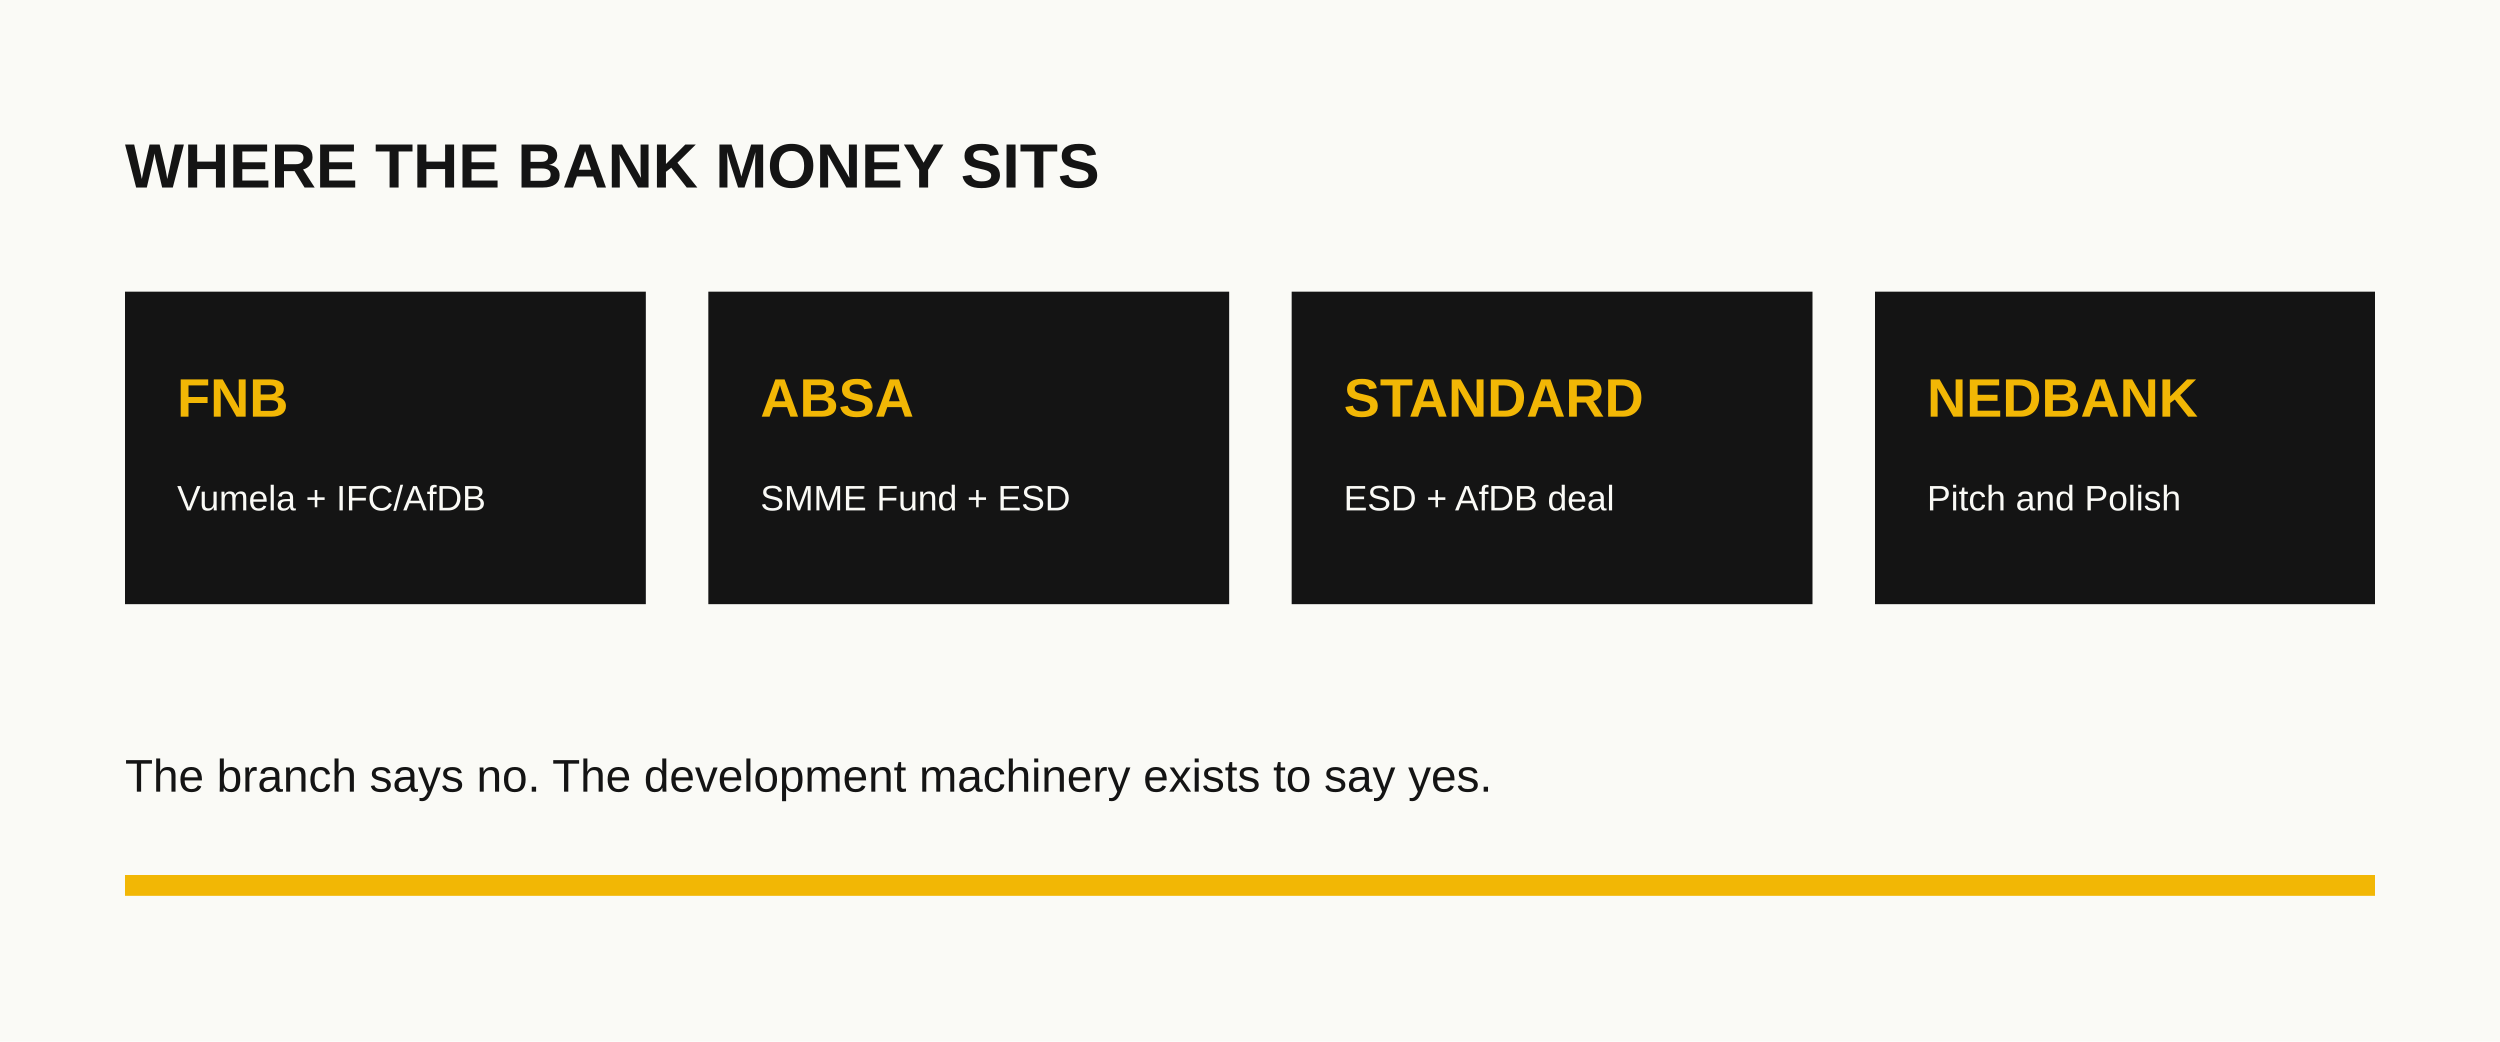
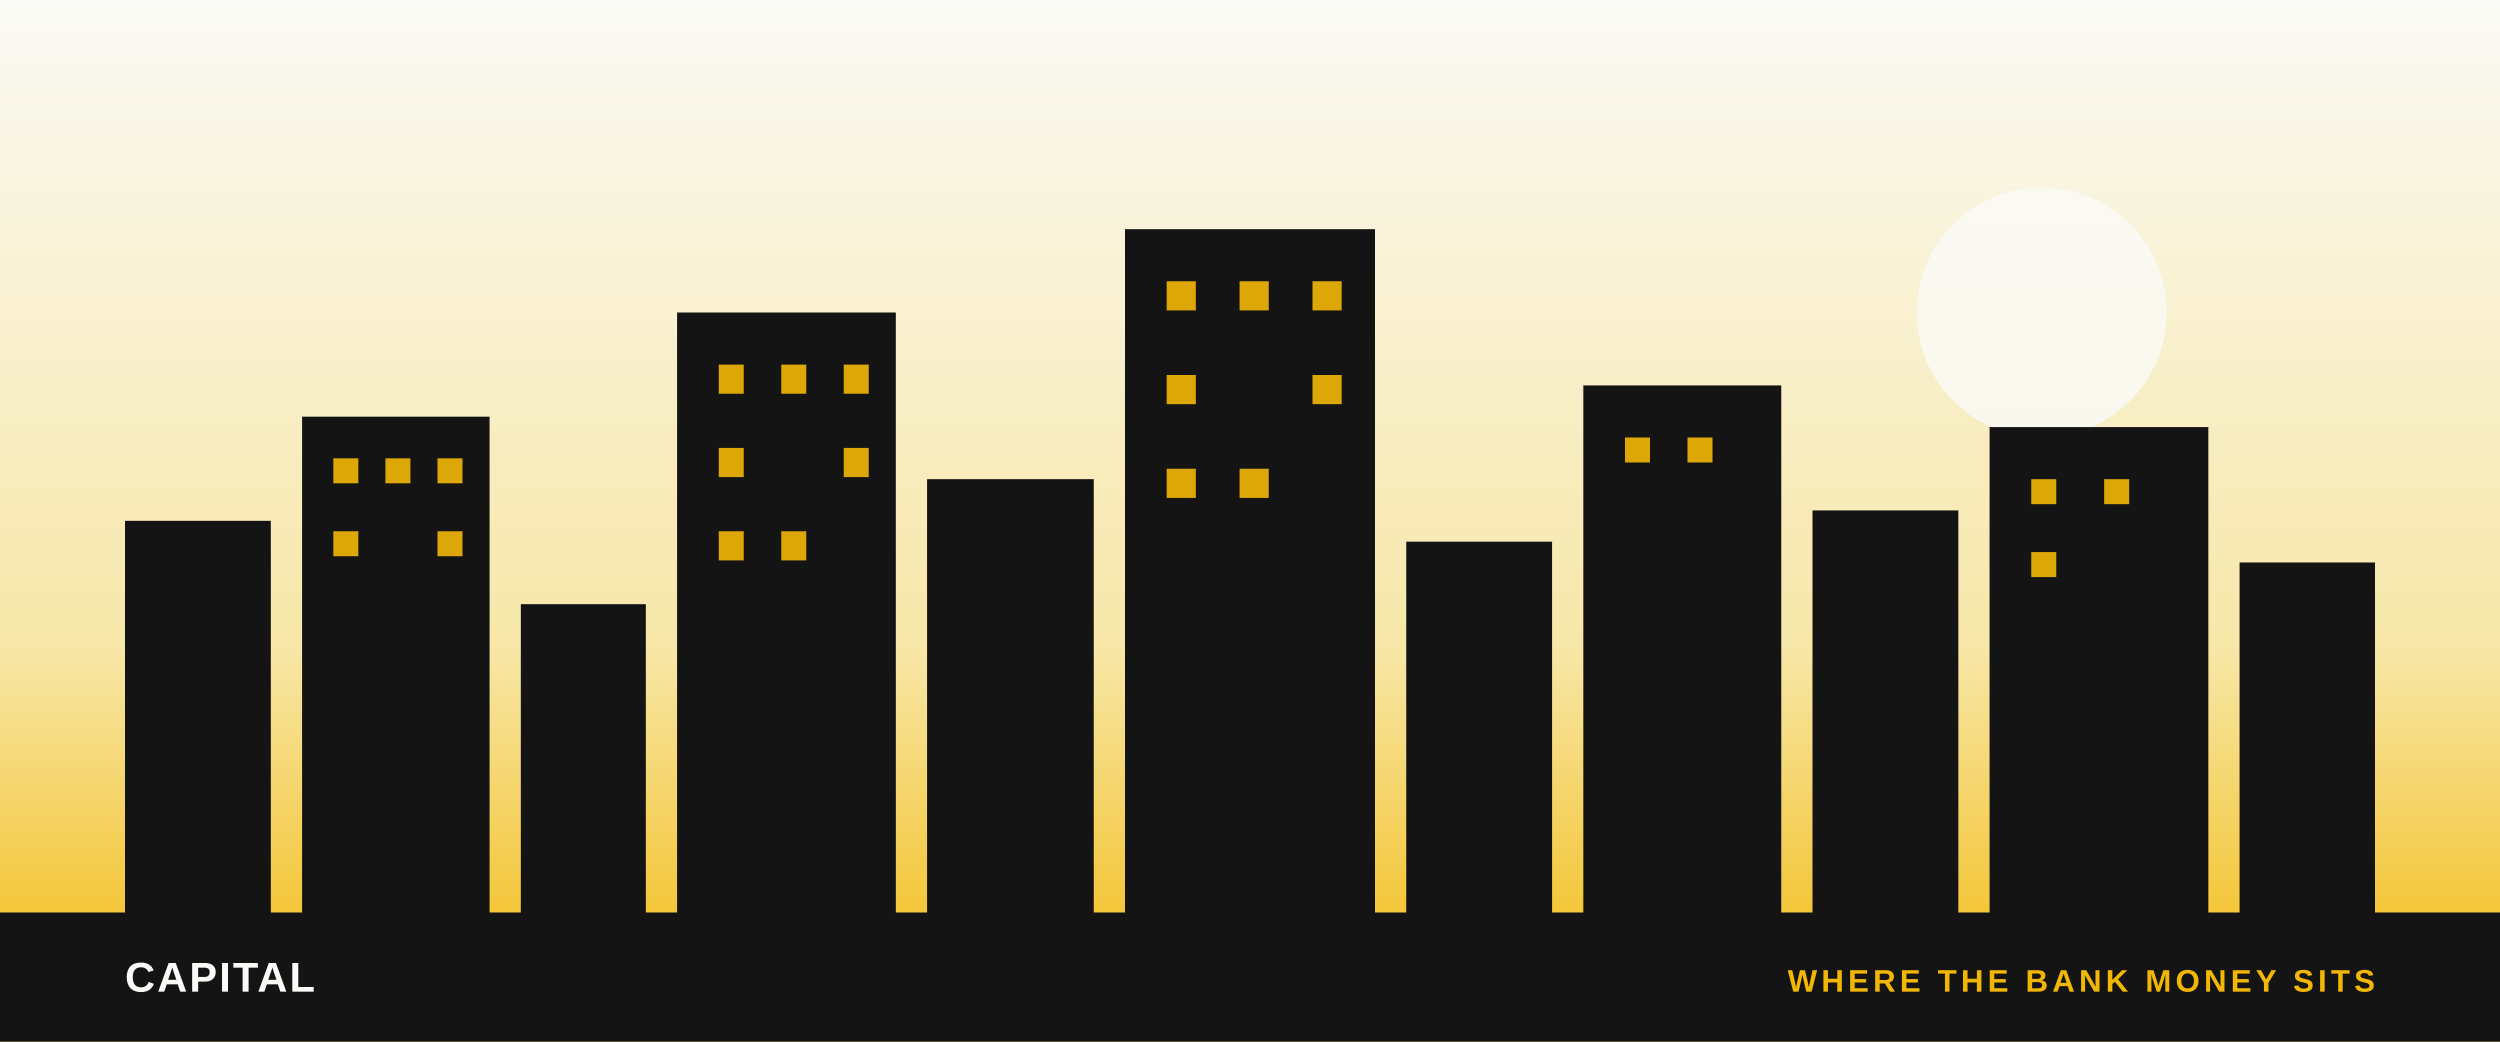
- <svg xmlns="http://www.w3.org/2000/svg" viewBox="0 0 1200 500" role="img" aria-label="The four banks and their small business funding channels">
-   <rect width="1200" height="500" fill="#FAFAF6" />
-   <g font-family="Arial, Helvetica, sans-serif" font-weight="bold">
-     <text x="60" y="90" font-size="30" fill="#141414">WHERE THE BANK MONEY SITS</text>
-     <rect x="60" y="140" width="250" height="150" fill="#141414" />
-     <text x="85" y="200" font-size="26" fill="#F2B705">FNB</text>
-     <text x="85" y="245" font-size="17" fill="#FAFAF6" font-weight="normal">Vumela + IFC/AfDB</text>
-     <rect x="340" y="140" width="250" height="150" fill="#141414" />
-     <text x="365" y="200" font-size="26" fill="#F2B705">ABSA</text>
-     <text x="365" y="245" font-size="17" fill="#FAFAF6" font-weight="normal">SMME Fund + ESD</text>
-     <rect x="620" y="140" width="250" height="150" fill="#141414" />
-     <text x="645" y="200" font-size="26" fill="#F2B705">STANDARD</text>
-     <text x="645" y="245" font-size="17" fill="#FAFAF6" font-weight="normal">ESD + AfDB deal</text>
-     <rect x="900" y="140" width="240" height="150" fill="#141414" />
-     <text x="925" y="200" font-size="26" fill="#F2B705">NEDBANK</text>
-     <text x="925" y="245" font-size="17" fill="#FAFAF6" font-weight="normal">Pitch and Polish</text>
-     <text x="60" y="380" font-size="22" fill="#141414" font-weight="normal">The branch says no. The development machinery exists to say yes.</text>
+ <svg xmlns="http://www.w3.org/2000/svg" viewBox="0 0 1200 500" role="img" aria-label="Illustration of the Sandton financial district skyline at dusk">
+   <defs>
+     <linearGradient id="sky1" x1="0" y1="0" x2="0" y2="1">
+       <stop offset="0" stop-color="#FAFAF6" />
+       <stop offset="0.62" stop-color="#F7E7A8" />
+       <stop offset="1" stop-color="#F2B705" />
+     </linearGradient>
+   </defs>
+   <rect width="1200" height="500" fill="url(#sky1)" />
+   <circle cx="980" cy="150" r="60" fill="#FAFAF6" opacity="0.85" />
+   <g fill="#141414">
+     <rect x="60" y="250" width="70" height="190" />
+     <rect x="145" y="200" width="90" height="240" />
+     <rect x="250" y="290" width="60" height="150" />
+     <rect x="325" y="150" width="105" height="290" />
+     <rect x="445" y="230" width="80" height="210" />
+     <rect x="540" y="110" width="120" height="330" />
+     <rect x="675" y="260" width="70" height="180" />
+     <rect x="760" y="185" width="95" height="255" />
+     <rect x="870" y="245" width="70" height="195" />
+     <rect x="955" y="205" width="105" height="235" />
+     <rect x="1075" y="270" width="65" height="170" />
  </g>
-   <rect x="60" y="420" width="1080" height="10" fill="#F2B705" />
+   <g fill="#F2B705" opacity="0.9">
+     <rect x="160" y="220" width="12" height="12" />
+     <rect x="185" y="220" width="12" height="12" />
+     <rect x="210" y="220" width="12" height="12" />
+     <rect x="160" y="255" width="12" height="12" />
+     <rect x="210" y="255" width="12" height="12" />
+     <rect x="345" y="175" width="12" height="14" />
+     <rect x="375" y="175" width="12" height="14" />
+     <rect x="405" y="175" width="12" height="14" />
+     <rect x="345" y="215" width="12" height="14" />
+     <rect x="405" y="215" width="12" height="14" />
+     <rect x="345" y="255" width="12" height="14" />
+     <rect x="375" y="255" width="12" height="14" />
+     <rect x="560" y="135" width="14" height="14" />
+     <rect x="595" y="135" width="14" height="14" />
+     <rect x="630" y="135" width="14" height="14" />
+     <rect x="560" y="180" width="14" height="14" />
+     <rect x="630" y="180" width="14" height="14" />
+     <rect x="560" y="225" width="14" height="14" />
+     <rect x="595" y="225" width="14" height="14" />
+     <rect x="780" y="210" width="12" height="12" />
+     <rect x="810" y="210" width="12" height="12" />
+     <rect x="975" y="230" width="12" height="12" />
+     <rect x="1010" y="230" width="12" height="12" />
+     <rect x="975" y="265" width="12" height="12" />
+   </g>
+   <rect x="0" y="438" width="1200" height="62" fill="#141414" />
+   <g font-family="Arial, Helvetica, sans-serif">
+     <text x="60" y="476" font-size="20" font-weight="bold" fill="#FAFAF6" letter-spacing="1">CAPITAL</text>
+     <text x="1140" y="476" text-anchor="end" font-size="15" font-weight="bold" fill="#F2B705" letter-spacing="2">WHERE THE BANK MONEY SITS</text>
+   </g>
</svg>
